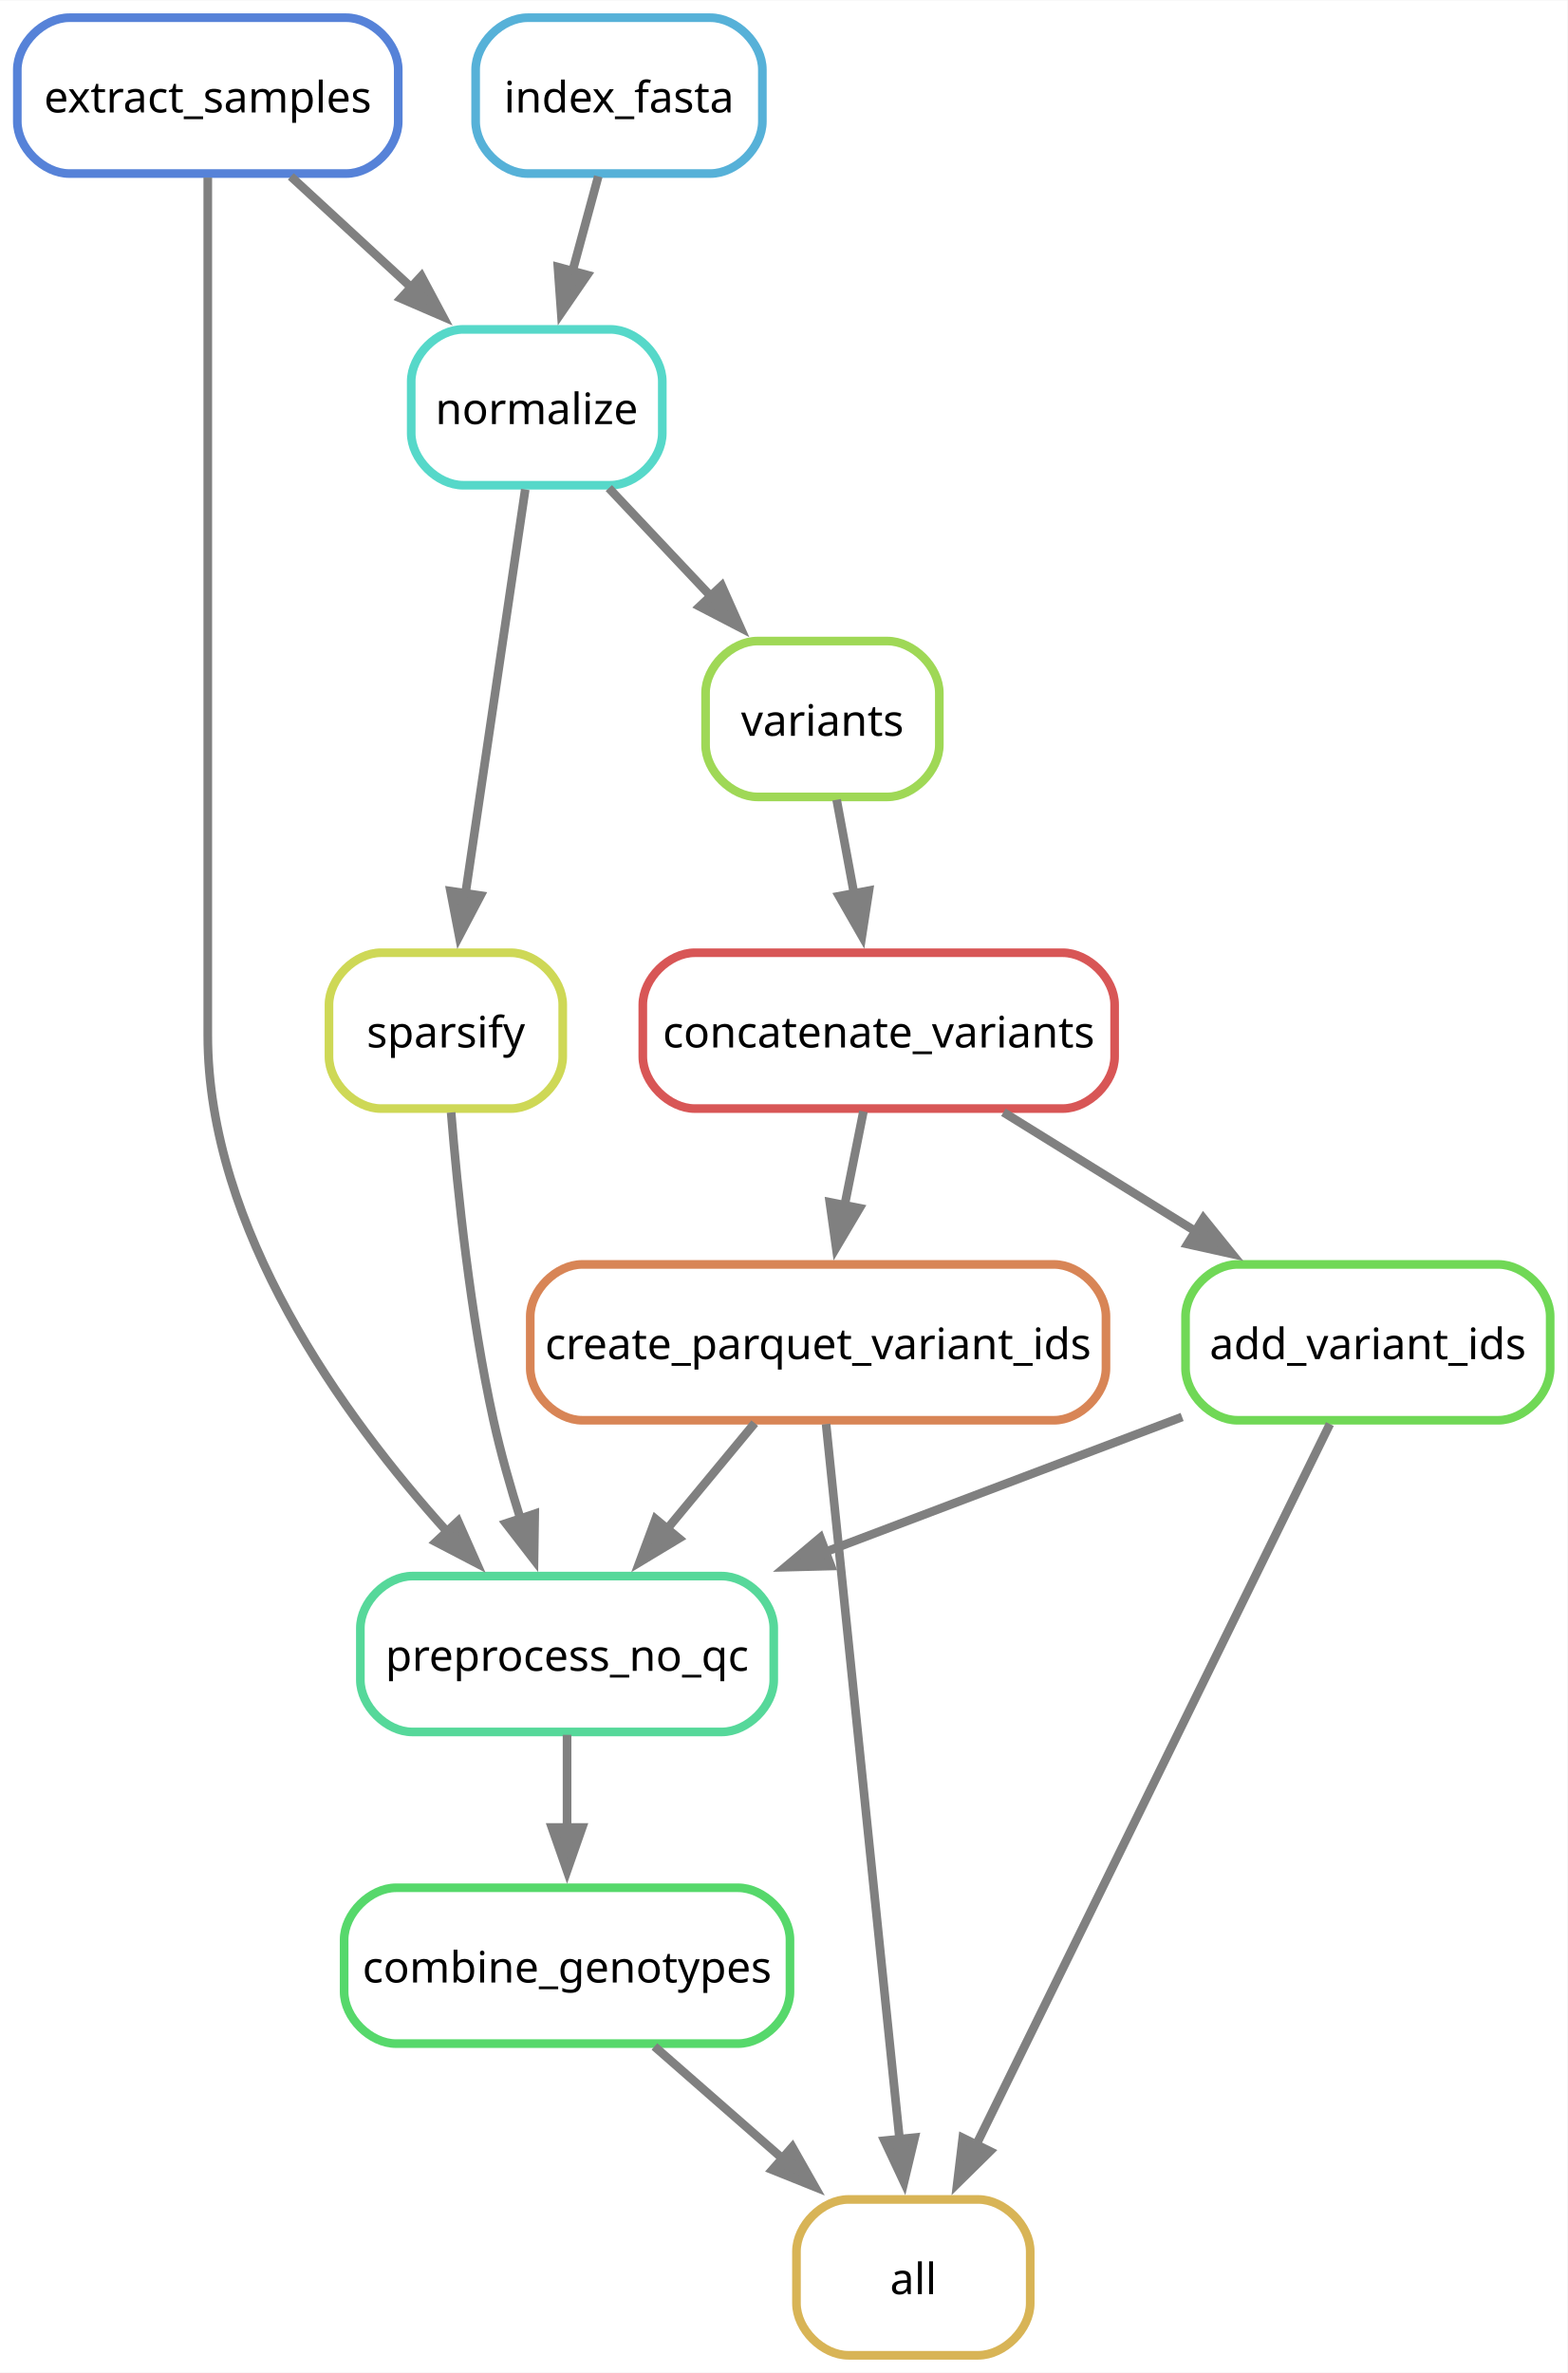
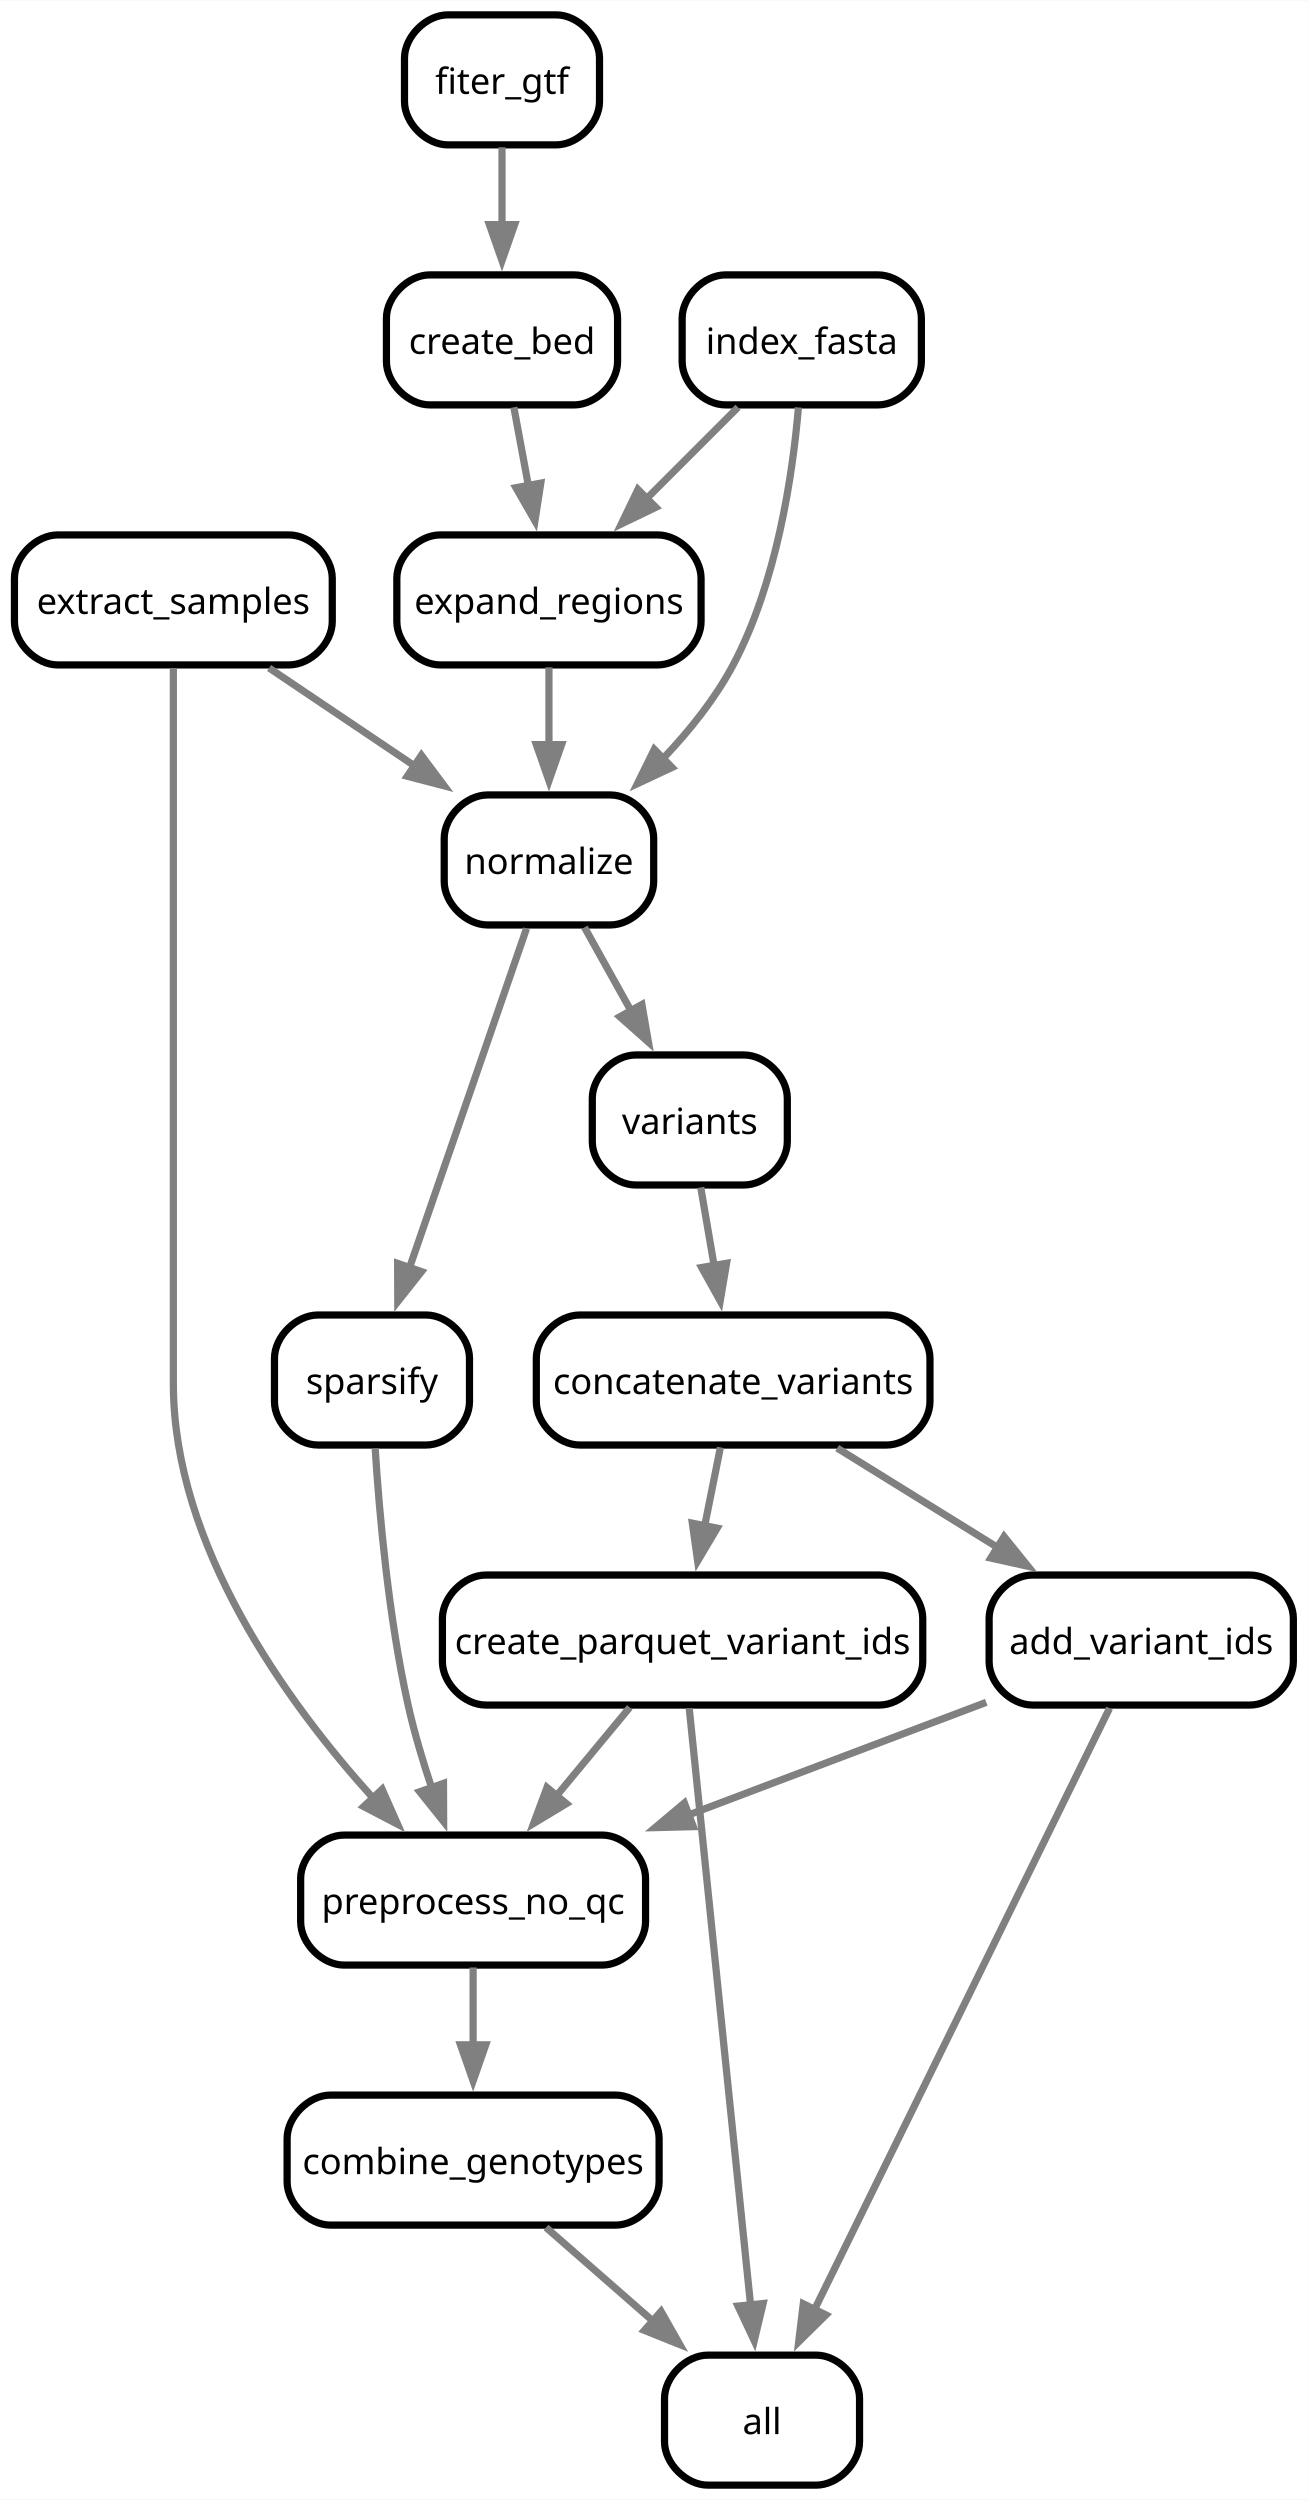
- <svg xmlns="http://www.w3.org/2000/svg" width="362pt" height="548pt" viewBox="0.00 0.00 362.12 548.00">
-   <g id="graph0" class="graph" transform="scale(1 1) rotate(0) translate(4 544)">
-     <polygon fill="white" stroke="none" points="-4,4 -4,-544 358.12,-544 358.12,4 -4,4" />
+ <svg xmlns="http://www.w3.org/2000/svg" width="362pt" height="692pt" viewBox="0.00 0.00 362.12 692.00">
+   <g id="graph0" class="graph" transform="scale(1 1) rotate(0) translate(4 688)">
+     <polygon fill="white" stroke="none" points="-4,4 -4,-688 358.12,-688 358.12,4 -4,4" />
    <g id="node1" class="node">
-       <path fill="none" stroke="#d8b456" stroke-width="2" d="M222,-36C222,-36 192,-36 192,-36 186,-36 180,-30 180,-24 180,-24 180,-12 180,-12 180,-6 186,0 192,0 192,0 222,0 222,0 228,0 234,-6 234,-12 234,-12 234,-24 234,-24 234,-30 228,-36 222,-36" />
+       <path fill="none" stroke="black" stroke-width="2" d="M222,-36C222,-36 192,-36 192,-36 186,-36 180,-30 180,-24 180,-24 180,-12 180,-12 180,-6 186,0 192,0 192,0 222,0 222,0 228,0 234,-6 234,-12 234,-12 234,-24 234,-24 234,-30 228,-36 222,-36" />
      <text text-anchor="middle" x="207" y="-14.12" font-family="sans" font-size="10.00">all</text>
    </g>
    <g id="node2" class="node">
-       <path fill="none" stroke="#56d86b" stroke-width="2" d="M166.5,-108C166.5,-108 87.5,-108 87.5,-108 81.5,-108 75.5,-102 75.5,-96 75.5,-96 75.5,-84 75.5,-84 75.5,-78 81.5,-72 87.5,-72 87.5,-72 166.5,-72 166.5,-72 172.5,-72 178.5,-78 178.5,-84 178.5,-84 178.5,-96 178.5,-96 178.5,-102 172.5,-108 166.5,-108" />
+       <path fill="none" stroke="black" stroke-width="2" d="M166.5,-108C166.5,-108 87.5,-108 87.5,-108 81.5,-108 75.5,-102 75.5,-96 75.5,-96 75.5,-84 75.5,-84 75.5,-78 81.5,-72 87.5,-72 87.5,-72 166.5,-72 166.5,-72 172.5,-72 178.5,-78 178.5,-84 178.5,-84 178.5,-96 178.5,-96 178.5,-102 172.5,-108 166.5,-108" />
      <text text-anchor="middle" x="127" y="-86.12" font-family="sans" font-size="10.00">combine_genotypes</text>
    </g>
    <g id="edge2" class="edge">
      <path fill="none" stroke="grey" stroke-width="2" d="M147.19,-71.34C156.21,-63.44 167.04,-53.96 176.99,-45.26" />
      <polygon fill="grey" stroke="grey" stroke-width="2" points="179.04,-48.11 184.26,-38.9 174.43,-42.85 179.04,-48.11" />
    </g>
    <g id="node3" class="node">
-       <path fill="none" stroke="#56d89a" stroke-width="2" d="M162.75,-180C162.75,-180 91.25,-180 91.25,-180 85.25,-180 79.25,-174 79.25,-168 79.25,-168 79.25,-156 79.25,-156 79.25,-150 85.25,-144 91.25,-144 91.25,-144 162.75,-144 162.75,-144 168.75,-144 174.75,-150 174.75,-156 174.75,-156 174.75,-168 174.75,-168 174.75,-174 168.75,-180 162.75,-180" />
+       <path fill="none" stroke="black" stroke-width="2" d="M162.75,-180C162.75,-180 91.25,-180 91.25,-180 85.25,-180 79.25,-174 79.25,-168 79.25,-168 79.25,-156 79.25,-156 79.25,-150 85.25,-144 91.25,-144 91.25,-144 162.75,-144 162.75,-144 168.75,-144 174.75,-150 174.75,-156 174.75,-156 174.75,-168 174.75,-168 174.75,-174 168.75,-180 162.75,-180" />
      <text text-anchor="middle" x="127" y="-158.12" font-family="sans" font-size="10.00">preprocess_no_qc</text>
    </g>
    <g id="edge4" class="edge">
      <path fill="none" stroke="grey" stroke-width="2" d="M127,-143.34C127,-136.75 127,-129.08 127,-121.67" />
      <polygon fill="grey" stroke="grey" stroke-width="2" points="130.5,-121.93 127,-111.93 123.5,-121.93 130.5,-121.93" />
    </g>
    <g id="node4" class="node">
-       <path fill="none" stroke="#70d856" stroke-width="2" d="M342.12,-252C342.12,-252 281.88,-252 281.88,-252 275.88,-252 269.88,-246 269.88,-240 269.88,-240 269.88,-228 269.88,-228 269.88,-222 275.88,-216 281.88,-216 281.88,-216 342.12,-216 342.12,-216 348.12,-216 354.12,-222 354.12,-228 354.12,-228 354.12,-240 354.12,-240 354.12,-246 348.12,-252 342.12,-252" />
+       <path fill="none" stroke="black" stroke-width="2" d="M342.12,-252C342.12,-252 281.88,-252 281.88,-252 275.88,-252 269.88,-246 269.88,-240 269.88,-240 269.88,-228 269.88,-228 269.88,-222 275.88,-216 281.88,-216 281.88,-216 342.12,-216 342.12,-216 348.12,-216 354.12,-222 354.12,-228 354.12,-228 354.12,-240 354.12,-240 354.12,-246 348.12,-252 342.12,-252" />
      <text text-anchor="middle" x="312" y="-230.12" font-family="sans" font-size="10.00">add_variant_ids</text>
    </g>
-     <g id="edge3" class="edge">
+     <g id="edge1" class="edge">
      <path fill="none" stroke="grey" stroke-width="2" d="M303.23,-215.12C285.16,-178.3 243.65,-93.69 221.51,-48.58" />
      <polygon fill="grey" stroke="grey" stroke-width="2" points="224.7,-47.13 217.15,-39.69 218.42,-50.21 224.7,-47.13" />
    </g>
-     <g id="edge8" class="edge">
+     <g id="edge5" class="edge">
      <path fill="none" stroke="grey" stroke-width="2" d="M269.09,-216.76C244.56,-207.48 213.43,-195.7 186.56,-185.54" />
      <polygon fill="grey" stroke="grey" stroke-width="2" points="187.97,-182.33 177.38,-182.06 185.5,-188.88 187.97,-182.33" />
    </g>
    <g id="node5" class="node">
-       <path fill="none" stroke="#d85656" stroke-width="2" d="M241.5,-324C241.5,-324 156.5,-324 156.5,-324 150.5,-324 144.5,-318 144.5,-312 144.5,-312 144.5,-300 144.5,-300 144.5,-294 150.5,-288 156.5,-288 156.5,-288 241.5,-288 241.5,-288 247.5,-288 253.5,-294 253.5,-300 253.5,-300 253.5,-312 253.5,-312 253.5,-318 247.5,-324 241.5,-324" />
+       <path fill="none" stroke="black" stroke-width="2" d="M241.5,-324C241.5,-324 156.5,-324 156.5,-324 150.5,-324 144.5,-318 144.5,-312 144.5,-312 144.5,-300 144.5,-300 144.5,-294 150.5,-288 156.5,-288 156.5,-288 241.5,-288 241.5,-288 247.5,-288 253.5,-294 253.5,-300 253.5,-300 253.5,-312 253.5,-312 253.5,-318 247.5,-324 241.5,-324" />
      <text text-anchor="middle" x="199" y="-302.12" font-family="sans" font-size="10.00">concatenate_variants</text>
    </g>
    <g id="edge9" class="edge">
      <path fill="none" stroke="grey" stroke-width="2" d="M227.81,-287.15C241.35,-278.76 257.72,-268.62 272.41,-259.52" />
      <polygon fill="grey" stroke="grey" stroke-width="2" points="274.01,-262.65 280.67,-254.41 270.33,-256.7 274.01,-262.65" />
    </g>
-     <g id="node10" class="node">
-       <path fill="none" stroke="#d88556" stroke-width="2" d="M239.5,-252C239.5,-252 130.5,-252 130.5,-252 124.5,-252 118.5,-246 118.5,-240 118.5,-240 118.5,-228 118.5,-228 118.5,-222 124.5,-216 130.5,-216 130.5,-216 239.5,-216 239.5,-216 245.5,-216 251.5,-222 251.5,-228 251.5,-228 251.5,-240 251.5,-240 251.5,-246 245.5,-252 239.5,-252" />
+     <g id="node13" class="node">
+       <path fill="none" stroke="black" stroke-width="2" d="M239.5,-252C239.5,-252 130.5,-252 130.5,-252 124.5,-252 118.5,-246 118.5,-240 118.5,-240 118.5,-228 118.5,-228 118.5,-222 124.5,-216 130.5,-216 130.5,-216 239.5,-216 239.5,-216 245.5,-216 251.5,-222 251.5,-228 251.5,-228 251.5,-240 251.5,-240 251.5,-246 245.5,-252 239.5,-252" />
      <text text-anchor="middle" x="185" y="-230.12" font-family="sans" font-size="10.00">create_parquet_variant_ids</text>
    </g>
-     <g id="edge14" class="edge">
+     <g id="edge18" class="edge">
      <path fill="none" stroke="grey" stroke-width="2" d="M195.47,-287.34C194.15,-280.75 192.62,-273.08 191.13,-265.67" />
      <polygon fill="grey" stroke="grey" stroke-width="2" points="194.57,-264.99 189.17,-255.87 187.7,-266.36 194.57,-264.99" />
    </g>
    <g id="node6" class="node">
-       <path fill="none" stroke="#9fd856" stroke-width="2" d="M201,-396C201,-396 171,-396 171,-396 165,-396 159,-390 159,-384 159,-384 159,-372 159,-372 159,-366 165,-360 171,-360 171,-360 201,-360 201,-360 207,-360 213,-366 213,-372 213,-372 213,-384 213,-384 213,-390 207,-396 201,-396" />
-       <text text-anchor="middle" x="186" y="-374.12" font-family="sans" font-size="10.00">variants</text>
+       <path fill="none" stroke="black" stroke-width="2" d="M202,-396C202,-396 172,-396 172,-396 166,-396 160,-390 160,-384 160,-384 160,-372 160,-372 160,-366 166,-360 172,-360 172,-360 202,-360 202,-360 208,-360 214,-366 214,-372 214,-372 214,-384 214,-384 214,-390 208,-396 202,-396" />
+       <text text-anchor="middle" x="187" y="-374.12" font-family="sans" font-size="10.00">variants</text>
    </g>
    <g id="edge10" class="edge">
-       <path fill="none" stroke="grey" stroke-width="2" d="M189.28,-359.34C190.5,-352.75 191.93,-345.08 193.3,-337.67" />
-       <polygon fill="grey" stroke="grey" stroke-width="2" points="196.74,-338.35 195.12,-327.88 189.86,-337.07 196.74,-338.35" />
+       <path fill="none" stroke="grey" stroke-width="2" d="M190.03,-359.34C191.16,-352.75 192.47,-345.08 193.74,-337.67" />
+       <polygon fill="grey" stroke="grey" stroke-width="2" points="197.18,-338.33 195.42,-327.89 190.28,-337.15 197.18,-338.33" />
    </g>
    <g id="node7" class="node">
-       <path fill="none" stroke="#56d8c9" stroke-width="2" d="M137,-468C137,-468 103,-468 103,-468 97,-468 91,-462 91,-456 91,-456 91,-444 91,-444 91,-438 97,-432 103,-432 103,-432 137,-432 137,-432 143,-432 149,-438 149,-444 149,-444 149,-456 149,-456 149,-462 143,-468 137,-468" />
-       <text text-anchor="middle" x="120" y="-446.12" font-family="sans" font-size="10.00">normalize</text>
+       <path fill="none" stroke="black" stroke-width="2" d="M165,-468C165,-468 131,-468 131,-468 125,-468 119,-462 119,-456 119,-456 119,-444 119,-444 119,-438 125,-432 131,-432 131,-432 165,-432 165,-432 171,-432 177,-438 177,-444 177,-444 177,-456 177,-456 177,-462 171,-468 165,-468" />
+       <text text-anchor="middle" x="148" y="-446.12" font-family="sans" font-size="10.00">normalize</text>
    </g>
    <g id="edge11" class="edge">
-       <path fill="none" stroke="grey" stroke-width="2" d="M136.65,-431.34C143.79,-423.77 152.29,-414.75 160.21,-406.35" />
-       <polygon fill="grey" stroke="grey" stroke-width="2" points="162.73,-408.78 167.04,-399.1 157.64,-403.98 162.73,-408.78" />
+       <path fill="none" stroke="grey" stroke-width="2" d="M157.84,-431.34C161.74,-424.34 166.32,-416.12 170.69,-408.28" />
+       <polygon fill="grey" stroke="grey" stroke-width="2" points="173.74,-409.99 175.55,-399.55 167.63,-406.58 173.74,-409.99" />
    </g>
-     <g id="node11" class="node">
-       <path fill="none" stroke="#ced856" stroke-width="2" d="M114,-324C114,-324 84,-324 84,-324 78,-324 72,-318 72,-312 72,-312 72,-300 72,-300 72,-294 78,-288 84,-288 84,-288 114,-288 114,-288 120,-288 126,-294 126,-300 126,-300 126,-312 126,-312 126,-318 120,-324 114,-324" />
+     <g id="node14" class="node">
+       <path fill="none" stroke="black" stroke-width="2" d="M114,-324C114,-324 84,-324 84,-324 78,-324 72,-318 72,-312 72,-312 72,-300 72,-300 72,-294 78,-288 84,-288 84,-288 114,-288 114,-288 120,-288 126,-294 126,-300 126,-300 126,-312 126,-312 126,-318 120,-324 114,-324" />
      <text text-anchor="middle" x="99" y="-302.12" font-family="sans" font-size="10.00">sparsify</text>
    </g>
-     <g id="edge15" class="edge">
-       <path fill="none" stroke="grey" stroke-width="2" d="M117.34,-431.02C113.87,-407.54 107.74,-366.11 103.53,-337.64" />
-       <polygon fill="grey" stroke="grey" stroke-width="2" points="107.01,-337.21 102.08,-327.83 100.08,-338.24 107.01,-337.21" />
+     <g id="edge19" class="edge">
+       <path fill="none" stroke="grey" stroke-width="2" d="M141.79,-431.02C133.62,-407.33 119.14,-365.35 109.31,-336.86" />
+       <polygon fill="grey" stroke="grey" stroke-width="2" points="112.71,-336.01 106.14,-327.7 106.1,-338.29 112.71,-336.01" />
    </g>
    <g id="node8" class="node">
-       <path fill="none" stroke="#5682d8" stroke-width="2" d="M76,-540C76,-540 12,-540 12,-540 6,-540 0,-534 0,-528 0,-528 0,-516 0,-516 0,-510 6,-504 12,-504 12,-504 76,-504 76,-504 82,-504 88,-510 88,-516 88,-516 88,-528 88,-528 88,-534 82,-540 76,-540" />
+       <path fill="none" stroke="black" stroke-width="2" d="M76,-540C76,-540 12,-540 12,-540 6,-540 0,-534 0,-528 0,-528 0,-516 0,-516 0,-510 6,-504 12,-504 12,-504 76,-504 76,-504 82,-504 88,-510 88,-516 88,-516 88,-528 88,-528 88,-534 82,-540 76,-540" />
      <text text-anchor="middle" x="44" y="-518.12" font-family="sans" font-size="10.00">extract_samples</text>
    </g>
    <g id="edge6" class="edge">
      <path fill="none" stroke="grey" stroke-width="2" d="M44,-503.07C44,-476.13 44,-423.62 44,-379 44,-379 44,-379 44,-305 44,-260.18 75.2,-216.95 99.34,-190.2" />
      <polygon fill="grey" stroke="grey" stroke-width="2" points="101.81,-192.68 106.1,-182.99 96.7,-187.89 101.81,-192.68" />
    </g>
-     <g id="edge12" class="edge">
-       <path fill="none" stroke="grey" stroke-width="2" d="M63.18,-503.34C71.66,-495.52 81.82,-486.16 91.19,-477.53" />
-       <polygon fill="grey" stroke="grey" stroke-width="2" points="93.35,-480.3 98.34,-470.95 88.61,-475.15 93.35,-480.3" />
+     <g id="edge13" class="edge">
+       <path fill="none" stroke="grey" stroke-width="2" d="M70.51,-503.15C82.74,-494.93 97.46,-485.02 110.77,-476.06" />
+       <polygon fill="grey" stroke="grey" stroke-width="2" points="112.68,-478.99 119.02,-470.5 108.77,-473.18 112.68,-478.99" />
    </g>
    <g id="node9" class="node">
-       <path fill="none" stroke="#56b1d8" stroke-width="2" d="M160.12,-540C160.12,-540 117.88,-540 117.88,-540 111.88,-540 105.88,-534 105.88,-528 105.88,-528 105.88,-516 105.88,-516 105.88,-510 111.88,-504 117.88,-504 117.88,-504 160.12,-504 160.12,-504 166.12,-504 172.12,-510 172.12,-516 172.12,-516 172.12,-528 172.12,-528 172.12,-534 166.12,-540 160.12,-540" />
-       <text text-anchor="middle" x="139" y="-518.12" font-family="sans" font-size="10.00">index_fasta</text>
+       <path fill="none" stroke="black" stroke-width="2" d="M239.12,-612C239.12,-612 196.88,-612 196.88,-612 190.88,-612 184.88,-606 184.88,-600 184.88,-600 184.88,-588 184.88,-588 184.88,-582 190.88,-576 196.88,-576 196.88,-576 239.12,-576 239.12,-576 245.12,-576 251.12,-582 251.12,-588 251.12,-588 251.12,-600 251.12,-600 251.12,-606 245.12,-612 239.12,-612" />
+       <text text-anchor="middle" x="218" y="-590.12" font-family="sans" font-size="10.00">index_fasta</text>
    </g>
-     <g id="edge13" class="edge">
-       <path fill="none" stroke="grey" stroke-width="2" d="M134.21,-503.34C132.4,-496.67 130.28,-488.89 128.25,-481.39" />
-       <polygon fill="grey" stroke="grey" stroke-width="2" points="131.65,-480.56 125.65,-471.82 124.89,-482.39 131.65,-480.56" />
+     <g id="edge12" class="edge">
+       <path fill="none" stroke="grey" stroke-width="2" d="M217.08,-575.3C215.48,-556.61 211.08,-526.74 199,-504 194.03,-494.64 186.92,-485.78 179.59,-478.08" />
+       <polygon fill="grey" stroke="grey" stroke-width="2" points="182.07,-475.62 172.48,-471.12 177.17,-480.62 182.07,-475.62" />
    </g>
-     <g id="edge1" class="edge">
+     <g id="node10" class="node">
+       <path fill="none" stroke="black" stroke-width="2" d="M178.12,-540C178.12,-540 117.88,-540 117.88,-540 111.88,-540 105.88,-534 105.88,-528 105.88,-528 105.88,-516 105.88,-516 105.88,-510 111.88,-504 117.88,-504 117.88,-504 178.12,-504 178.12,-504 184.12,-504 190.12,-510 190.12,-516 190.12,-516 190.12,-528 190.12,-528 190.12,-534 184.12,-540 178.12,-540" />
+       <text text-anchor="middle" x="148" y="-518.12" font-family="sans" font-size="10.00">expand_regions</text>
+     </g>
+     <g id="edge16" class="edge">
+       <path fill="none" stroke="grey" stroke-width="2" d="M200.34,-575.34C192.69,-567.69 183.56,-558.56 175.08,-550.08" />
+       <polygon fill="grey" stroke="grey" stroke-width="2" points="177.59,-547.64 168.04,-543.04 172.64,-552.59 177.59,-547.64" />
+     </g>
+     <g id="edge14" class="edge">
+       <path fill="none" stroke="grey" stroke-width="2" d="M148,-503.34C148,-496.75 148,-489.08 148,-481.67" />
+       <polygon fill="grey" stroke="grey" stroke-width="2" points="151.5,-481.93 148,-471.93 144.5,-481.93 151.5,-481.93" />
+     </g>
+     <g id="node11" class="node">
+       <path fill="none" stroke="black" stroke-width="2" d="M155,-612C155,-612 115,-612 115,-612 109,-612 103,-606 103,-600 103,-600 103,-588 103,-588 103,-582 109,-576 115,-576 115,-576 155,-576 155,-576 161,-576 167,-582 167,-588 167,-588 167,-600 167,-600 167,-606 161,-612 155,-612" />
+       <text text-anchor="middle" x="135" y="-590.12" font-family="sans" font-size="10.00">create_bed</text>
+     </g>
+     <g id="edge15" class="edge">
+       <path fill="none" stroke="grey" stroke-width="2" d="M138.28,-575.34C139.5,-568.75 140.93,-561.08 142.3,-553.67" />
+       <polygon fill="grey" stroke="grey" stroke-width="2" points="145.74,-554.35 144.12,-543.88 138.86,-553.07 145.74,-554.35" />
+     </g>
+     <g id="node12" class="node">
+       <path fill="none" stroke="black" stroke-width="2" d="M150,-684C150,-684 120,-684 120,-684 114,-684 108,-678 108,-672 108,-672 108,-660 108,-660 108,-654 114,-648 120,-648 120,-648 150,-648 150,-648 156,-648 162,-654 162,-660 162,-660 162,-672 162,-672 162,-678 156,-684 150,-684" />
+       <text text-anchor="middle" x="135" y="-662.12" font-family="sans" font-size="10.00">fiter_gtf</text>
+     </g>
+     <g id="edge17" class="edge">
+       <path fill="none" stroke="grey" stroke-width="2" d="M135,-647.34C135,-640.75 135,-633.08 135,-625.67" />
+       <polygon fill="grey" stroke="grey" stroke-width="2" points="138.5,-625.93 135,-615.93 131.5,-625.93 138.5,-625.93" />
+     </g>
+     <g id="edge3" class="edge">
      <path fill="none" stroke="grey" stroke-width="2" d="M186.84,-215.12C190.59,-178.62 199.17,-95.13 203.84,-49.74" />
      <polygon fill="grey" stroke="grey" stroke-width="2" points="207.3,-50.29 204.84,-39.99 200.34,-49.58 207.3,-50.29" />
    </g>
-     <g id="edge5" class="edge">
+     <g id="edge8" class="edge">
      <path fill="none" stroke="grey" stroke-width="2" d="M170.36,-215.34C164.23,-207.93 156.95,-199.14 150.12,-190.9" />
      <polygon fill="grey" stroke="grey" stroke-width="2" points="152.84,-188.7 143.76,-183.23 147.45,-193.17 152.84,-188.7" />
    </g>
    <g id="edge7" class="edge">
-       <path fill="none" stroke="grey" stroke-width="2" d="M100.22,-287.1C101.69,-269.01 104.64,-240.33 110,-216 111.66,-208.48 113.93,-200.5 116.28,-193.08" />
-       <polygon fill="grey" stroke="grey" stroke-width="2" points="119.53,-194.39 119.37,-183.79 112.89,-192.17 119.53,-194.39" />
+       <path fill="none" stroke="grey" stroke-width="2" d="M99.88,-287.08C101.03,-268.98 103.58,-240.28 109,-216 110.69,-208.44 113.07,-200.44 115.55,-193.02" />
+       <polygon fill="grey" stroke="grey" stroke-width="2" points="118.8,-194.32 118.84,-183.73 112.21,-191.99 118.8,-194.32" />
    </g>
  </g>
</svg>
